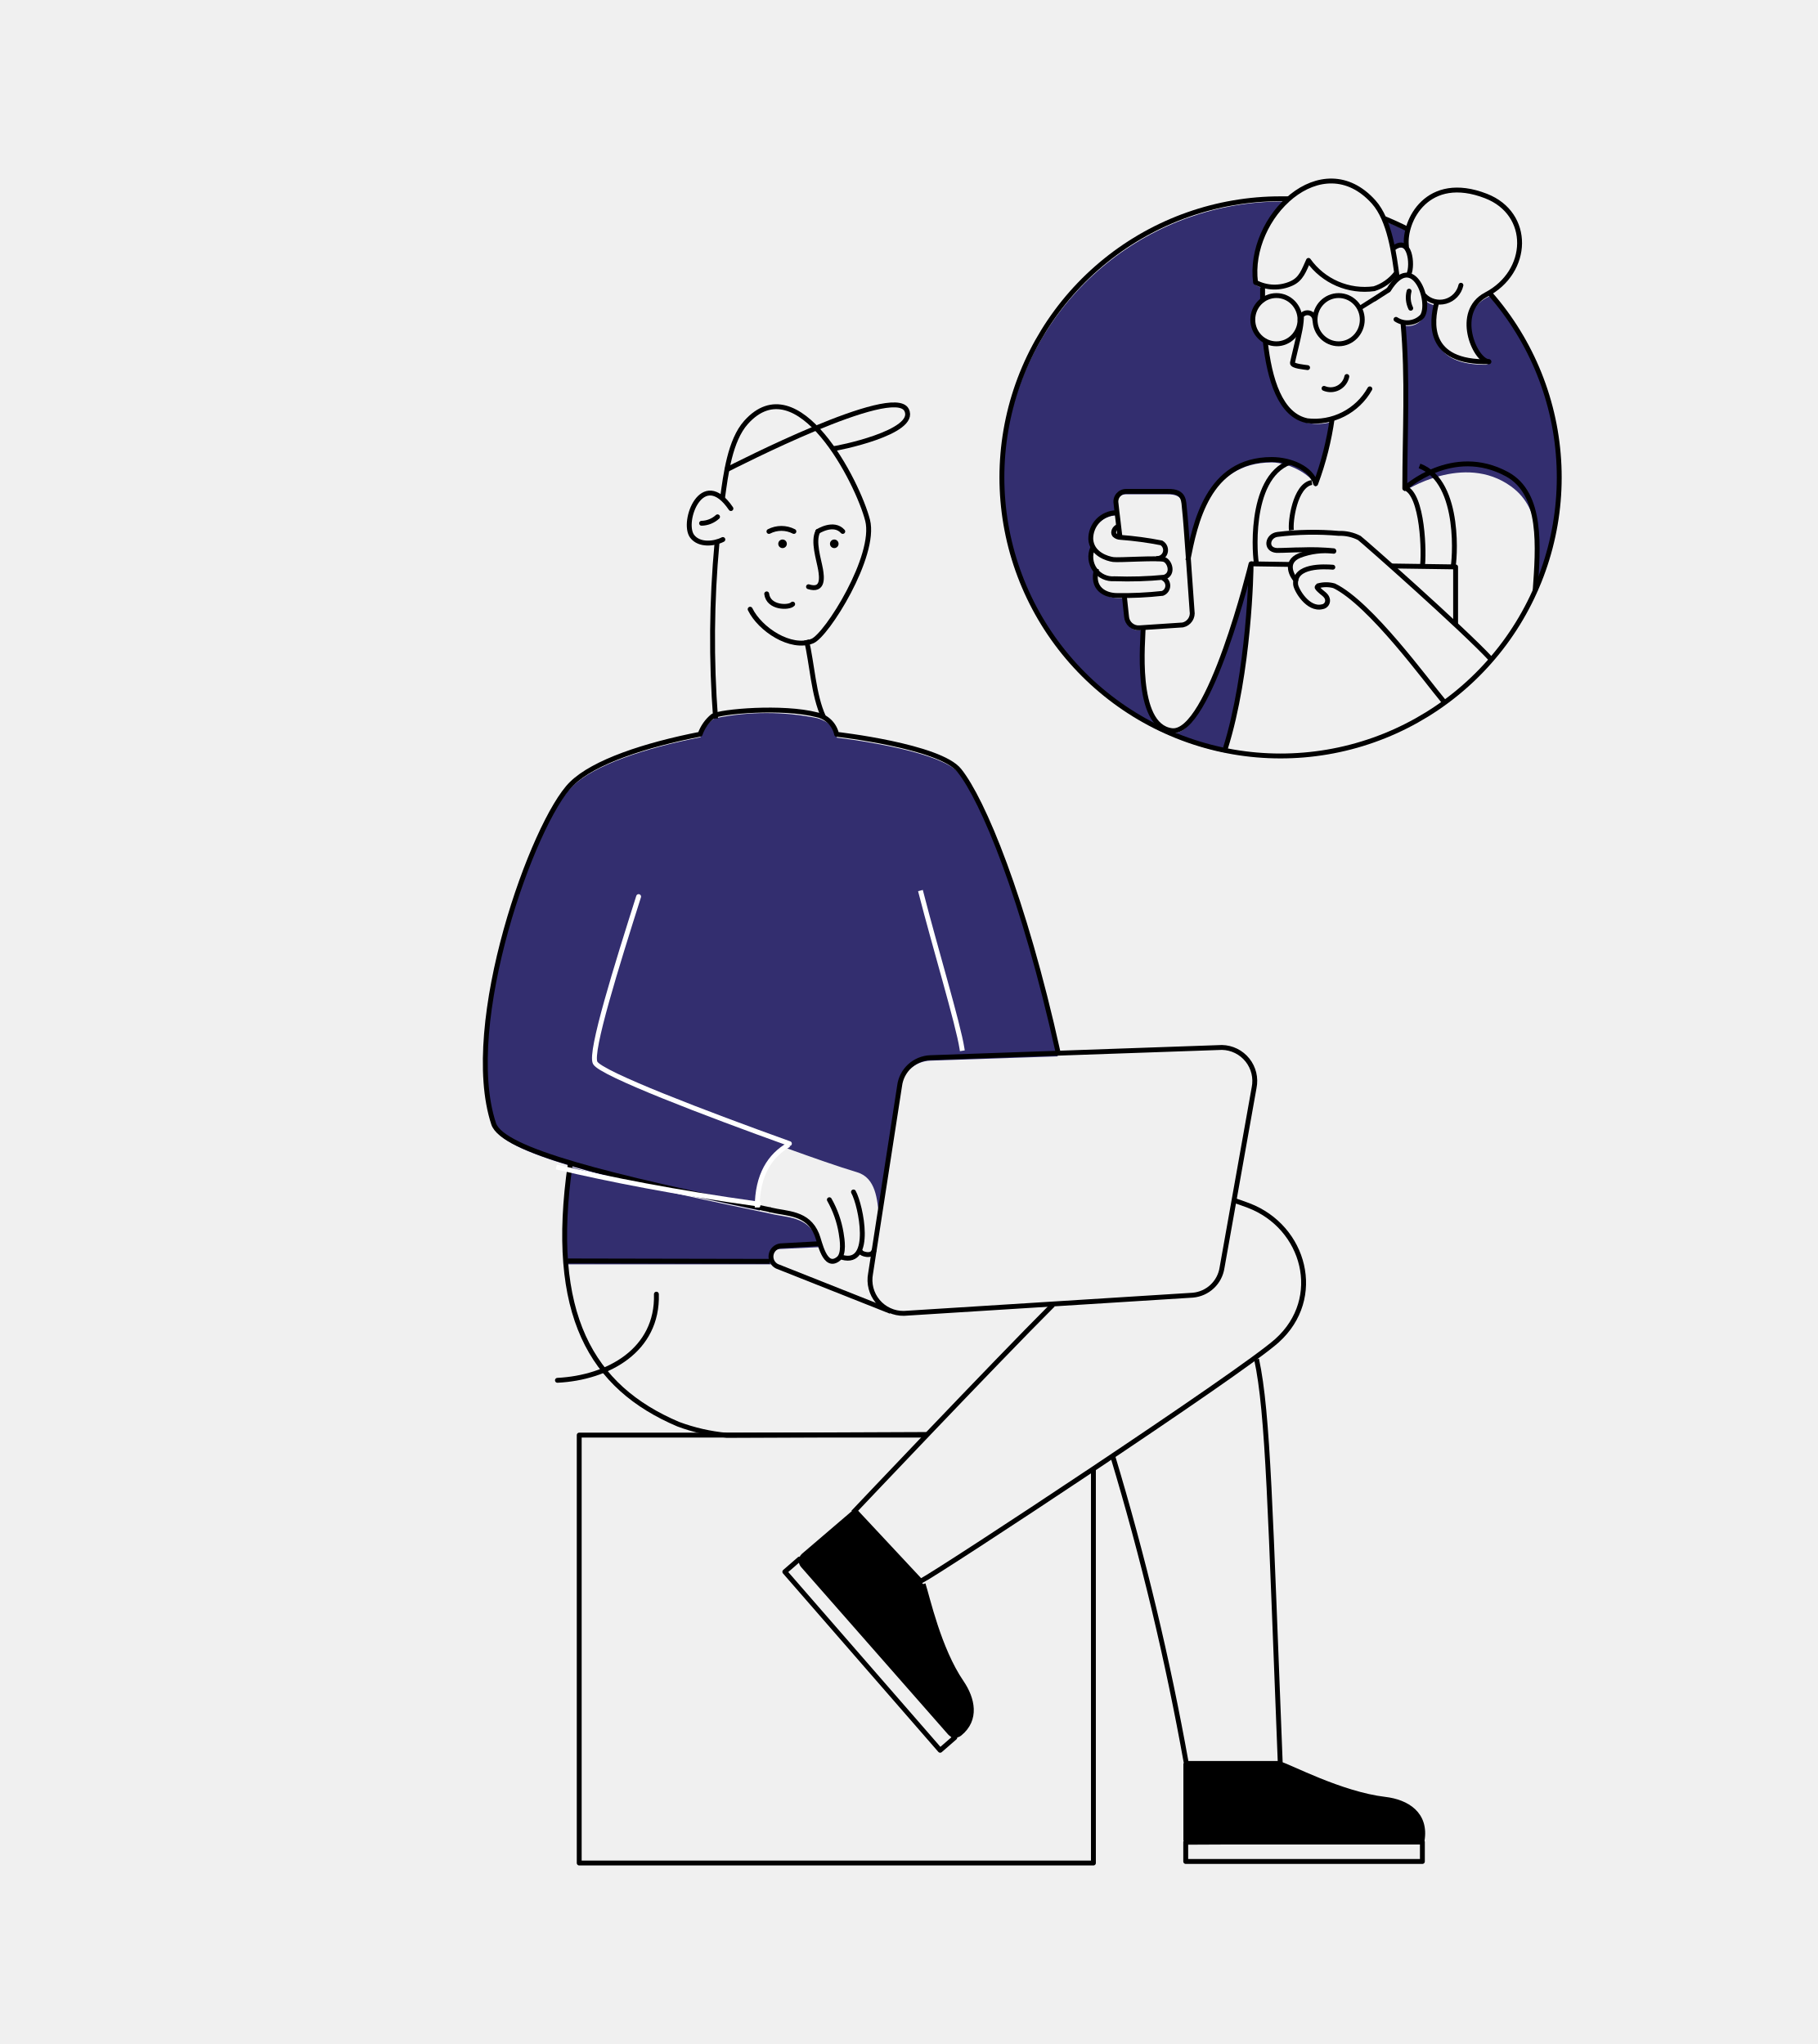
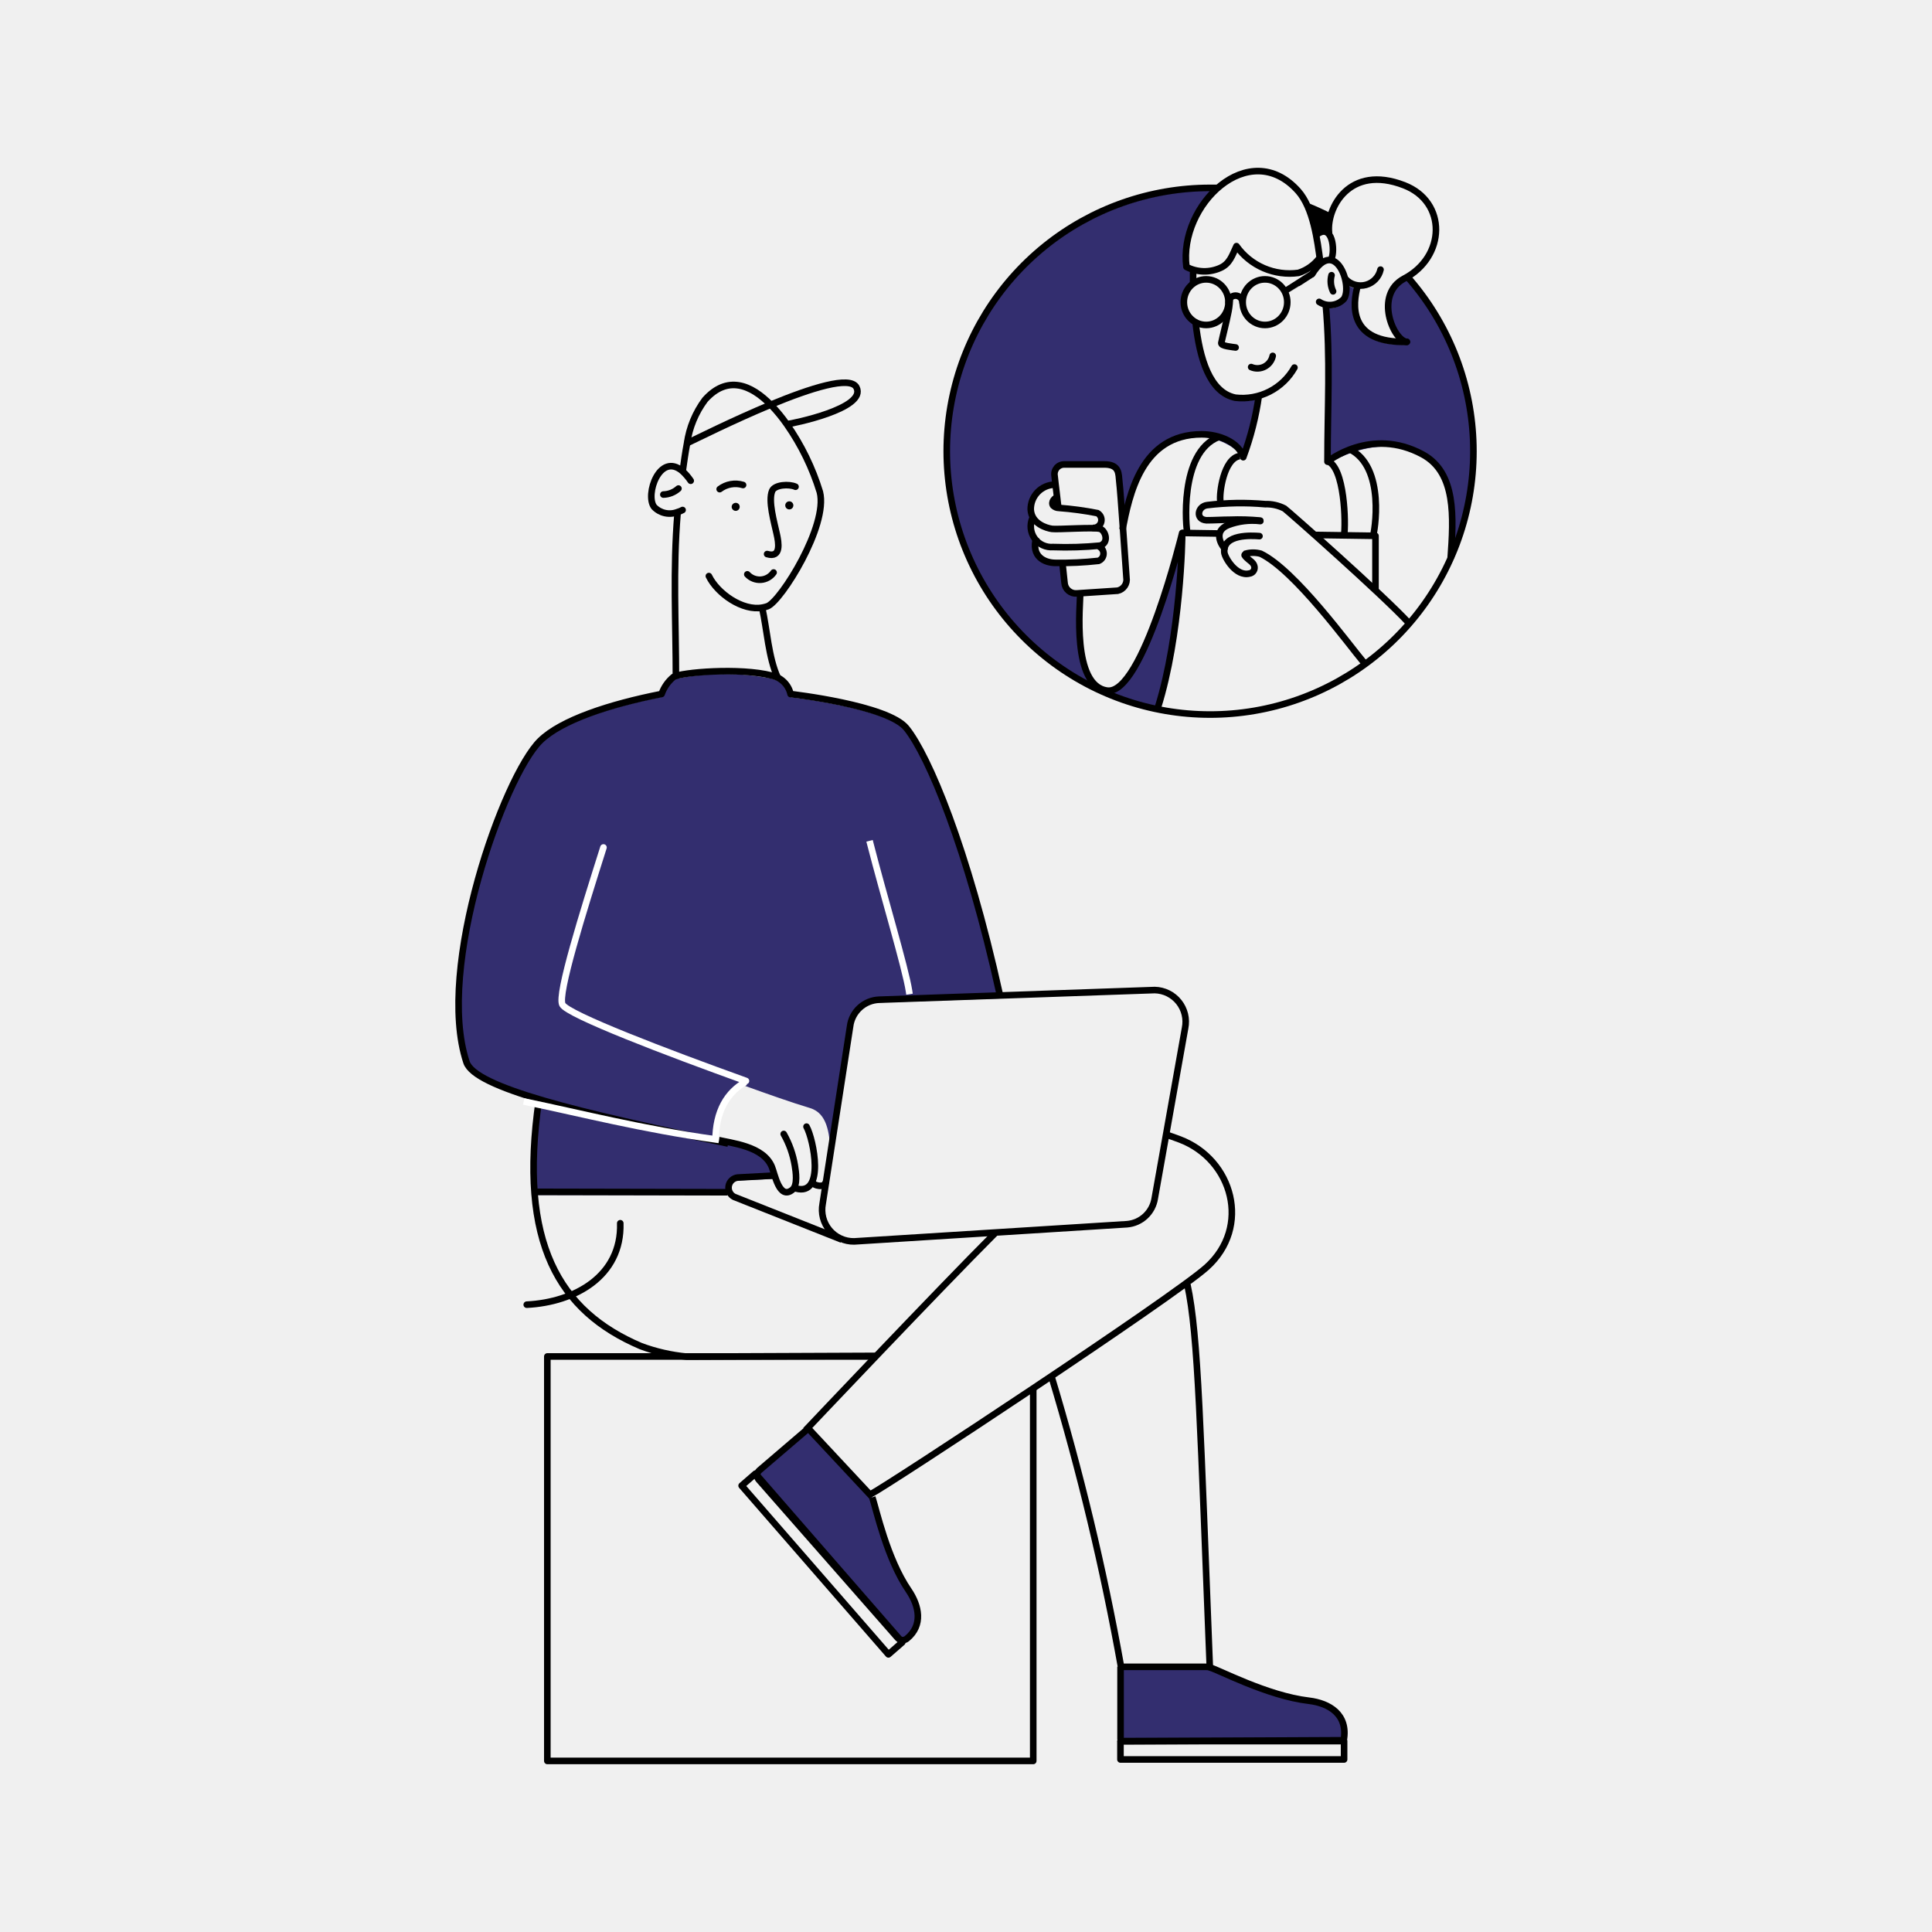
- <svg xmlns="http://www.w3.org/2000/svg" width="320" height="360" viewBox="0 0 320 360" fill="none">
-   <path d="M135.504 222.678H99.684H99.576C99.237 216.94 99.521 211.183 100.422 205.506C108.576 207.954 120.006 210.51 133.704 213.354L135.612 213.75C138.564 214.488 142.2 214.182 143.802 218.088C143.946 218.43 144.108 219.024 144.306 219.672H143.946L137.412 219.978C137.098 219.988 136.791 220.076 136.519 220.233C136.247 220.39 136.018 220.612 135.852 220.88C135.686 221.147 135.589 221.451 135.569 221.765C135.55 222.078 135.608 222.392 135.738 222.678H135.504Z" fill="#332E6F" />
-   <path d="M138.42 202.194C136.753 203.366 135.44 204.972 134.621 206.838C133.802 208.704 133.51 210.758 133.776 212.778V213.21C120.078 210.366 108.576 207.81 100.494 205.362C92.412 202.914 87.732 200.736 86.976 198.45C81.162 180.828 93.978 145.188 100.692 138.564C104.598 134.73 113.616 131.742 123.336 129.852C123.773 128.605 124.546 127.503 125.568 126.666C125.706 126.593 125.851 126.533 126 126.486C131.904 125.288 137.988 125.288 143.892 126.486C144.24 126.577 144.578 126.704 144.9 126.864C145.537 127.123 146.097 127.54 146.529 128.075C146.96 128.61 147.248 129.247 147.366 129.924C147.366 129.924 165.546 131.976 168.966 136.278C173.07 141.39 180.27 159.012 186.246 186.048L163.8 186.804C162.455 186.862 161.175 187.395 160.186 188.308C159.198 189.221 158.565 190.454 158.4 191.79L154.8 214.326C154.458 211.212 154.224 207.45 150.912 206.46C147.6 205.47 143.262 203.94 138.42 202.194Z" fill="#332E6F" />
-   <path d="M262.17 64.224C259.668 63.882 256.122 55.44 261.738 52.452L262.314 52.128C268.531 59.195 272.583 67.901 273.988 77.208C275.392 86.515 274.089 96.029 270.234 104.616C270.774 97.074 271.782 89.82 266.076 85.68C257.742 79.632 247.248 86.526 247.248 86.526C247.248 76.446 247.824 67.32 246.924 57.258C247.534 57.466 248.193 57.48 248.811 57.3C249.43 57.12 249.977 56.753 250.38 56.25C250.914 55.124 251.004 53.839 250.632 52.65H250.722C250.989 52.985 251.325 53.26 251.707 53.455C252.089 53.651 252.508 53.763 252.936 53.784C252.036 57.114 251.136 64.584 262.134 64.224H262.17Z" fill="#332E6F" />
-   <path d="M247.644 43.92H247.446C246.978 43.488 246.312 43.452 245.412 44.136H245.178C244.844 42.328 244.319 40.56 243.612 38.862C245.07 39.438 246.51 40.086 247.914 40.806C247.621 41.816 247.529 42.874 247.644 43.92Z" fill="#332E6F" />
-   <path d="M234.576 74.286C234.011 78.188 233.033 82.02 231.66 85.716C231.318 83.916 227.196 81.45 223.92 81.45C212.706 81.45 210.456 92.7 209.178 99.09C208.908 95.22 208.638 91.548 208.494 90.252C208.35 88.956 208.602 87.012 205.56 87.066C203.076 87.066 200.844 87.066 198.234 87.066C197.97 87.062 197.708 87.117 197.467 87.226C197.226 87.335 197.012 87.495 196.84 87.696C196.668 87.897 196.542 88.134 196.472 88.389C196.402 88.644 196.389 88.911 196.434 89.172C196.434 89.64 196.542 90.198 196.614 90.774C195.403 90.802 194.252 91.308 193.413 92.182C192.573 93.055 192.113 94.225 192.132 95.436C192.155 95.95 192.303 96.451 192.564 96.894C192.279 97.573 192.184 98.317 192.288 99.046C192.393 99.775 192.694 100.462 193.158 101.034C192.438 104.22 194.958 105.3 196.758 105.336H198V105.642L198.36 109.044C198.378 109.326 198.453 109.601 198.579 109.853C198.706 110.106 198.882 110.33 199.097 110.513C199.311 110.696 199.561 110.834 199.83 110.919C200.1 111.003 200.383 111.033 200.664 111.006H201.366C201.366 113.328 199.782 126.45 205.218 128.826L205.092 129.096C194.954 124.405 186.72 116.396 181.751 106.391C176.782 96.387 175.375 84.986 177.763 74.074C180.152 63.161 186.192 53.391 194.885 46.376C203.579 39.362 214.406 35.523 225.576 35.496H226.962C224.892 37.312 223.282 39.594 222.265 42.154C221.248 44.714 220.853 47.478 221.112 50.22C221.567 50.47 222.051 50.663 222.552 50.796L222.39 51.318C222.39 51.948 222.39 52.614 222.39 53.28C221.806 53.7 221.337 54.262 221.028 54.912C220.719 55.562 220.579 56.28 220.622 56.999C220.666 57.718 220.89 58.414 221.274 59.023C221.659 59.631 222.192 60.133 222.822 60.48C223.56 67.194 225.45 73.53 230.22 74.484C231.666 74.784 233.164 74.716 234.576 74.286Z" fill="#332E6F" />
-   <path d="M220.284 99.846C220.284 100.908 219.978 118.944 215.766 132.246V132.552C212.08 131.803 208.492 130.631 205.074 129.06L205.2 128.79C205.566 128.954 205.954 129.064 206.352 129.114C212.94 130.122 220.284 99.846 220.284 99.846Z" fill="#332E6F" />
-   <path d="M225.09 310.59H225.414V310.734C226.854 311.058 236.034 316.008 243.864 316.926C247.626 317.376 251.172 319.446 250.344 324.126H208.8V310.5L225.09 310.59Z" fill="black" />
-   <path d="M162 278.694C162.846 280.944 165.114 290.214 169.2 296.316C171.324 299.43 172.08 303.516 167.976 305.982L140.778 274.59L150.714 265.95C154.298 270.377 158.145 274.585 162.234 278.55L162 278.694Z" fill="black" />
-   <path d="M163.314 252.756H101.988V328.122H192.528V258.66" stroke="black" stroke-width="0.86" stroke-linejoin="round" />
-   <path d="M135.684 213.084C107.568 207.288 88.488 202.644 86.922 197.928C81.108 180.306 93.924 144.648 100.638 138.042C104.544 134.19 113.562 131.22 123.282 129.312C123.72 128.065 124.492 126.963 125.514 126.126C126.9 125.298 137.808 124.326 143.838 125.892C144.688 126.067 145.468 126.486 146.085 127.096C146.702 127.706 147.128 128.482 147.312 129.33C147.312 129.33 165.492 131.382 168.912 135.702C173.034 140.832 180.252 158.004 186.264 185.184" stroke="black" stroke-width="0.86" stroke-linejoin="round" />
-   <path d="M100.422 204.93C96.552 231.57 104.148 244.332 119.412 250.83C122.169 251.858 125.05 252.517 127.98 252.792L163.332 252.648" stroke="black" stroke-width="0.86" stroke-miterlimit="10" />
-   <path d="M221.256 239.4C223.308 248.796 223.668 266.508 225.45 311.184" stroke="black" stroke-width="0.86" stroke-miterlimit="10" />
-   <path d="M220.824 191.556L215.172 223.29C214.979 224.555 214.367 225.718 213.433 226.593C212.499 227.468 211.299 228.004 210.024 228.114L159.156 231.318C158.281 231.331 157.414 231.149 156.618 230.785C155.823 230.421 155.118 229.884 154.556 229.213C153.994 228.543 153.588 227.755 153.369 226.908C153.15 226.061 153.122 225.175 153.288 224.316L158.4 191.25C158.565 189.916 159.199 188.685 160.188 187.775C161.177 186.865 162.457 186.336 163.8 186.282L215.172 184.482C216.035 184.502 216.883 184.71 217.657 185.093C218.431 185.477 219.111 186.025 219.65 186.699C220.189 187.374 220.573 188.158 220.776 188.997C220.979 189.836 220.995 190.71 220.824 191.556Z" stroke="black" stroke-width="0.86" stroke-miterlimit="10" />
-   <path d="M156.852 230.976L136.8 223.02C136.433 222.835 136.135 222.536 135.952 222.168C135.768 221.8 135.708 221.383 135.781 220.978C135.854 220.574 136.056 220.203 136.356 219.923C136.656 219.642 137.039 219.465 137.448 219.42L144 219.06" stroke="black" stroke-width="0.86" stroke-miterlimit="10" />
-   <path d="M99.954 222.084L135.504 222.156" stroke="black" stroke-width="0.86" stroke-miterlimit="10" />
-   <path d="M135.63 213.084C138.582 213.804 142.218 213.516 143.82 217.422C144.36 218.7 145.206 223.686 147.654 221.688C148.68 220.842 148.302 218.34 148.104 217.152C147.763 215.096 147.062 213.115 146.034 211.302" stroke="black" stroke-width="0.86" stroke-miterlimit="10" stroke-linecap="round" />
-   <path d="M150.282 209.934C151.596 212.31 153.774 222.966 148.302 221.454" stroke="black" stroke-width="0.86" stroke-miterlimit="10" stroke-linecap="round" />
-   <path d="M151.56 220.482C151.56 220.788 153.522 221.49 153.882 220.284" stroke="black" stroke-width="0.86" stroke-miterlimit="10" stroke-linecap="round" />
-   <path d="M169.38 184.644C168.714 180.342 164.574 166.644 162.18 157.266" stroke="white" stroke-width="0.86" stroke-miterlimit="10" stroke-linecap="square" />
-   <path d="M133.326 212.67C133.326 206.946 135.576 203.508 138.888 201.618" stroke="white" stroke-width="0.86" stroke-miterlimit="10" />
-   <path d="M115.578 227.934C115.866 237.798 107.1 242.658 98.154 243.108" stroke="black" stroke-width="0.86" stroke-miterlimit="10" stroke-linecap="round" />
-   <path d="M127.224 87.696C127.782 83.61 128.52 77.562 131.364 74.394C140.49 64.206 151.056 84.96 152.766 91.638C154.35 97.884 145.566 111.906 143.028 112.914C139.23 114.426 133.812 110.844 132.084 107.298" stroke="black" stroke-width="0.86" stroke-miterlimit="10" stroke-linecap="round" />
-   <path d="M126 126.558C125.211 116.243 125.295 105.88 126.252 95.58" stroke="black" stroke-width="0.86" stroke-miterlimit="10" />
-   <path d="M142.002 112.734C143.01 117 143.226 122.418 145.008 126.27" stroke="black" stroke-width="0.86" stroke-miterlimit="10" />
-   <path d="M128.7 89.568C123.66 82.152 119.952 91.908 121.878 94.464C123.138 96.102 125.784 95.796 127.278 95.022" stroke="black" stroke-width="0.86" stroke-miterlimit="10" stroke-linecap="round" />
-   <path d="M146.592 79.038C147.204 79.038 161.658 76.158 159.624 72.198C157.302 67.662 129.474 81.972 127.8 82.8" stroke="black" stroke-width="0.86" stroke-miterlimit="10" />
-   <path d="M126.342 91.026C125.575 91.732 124.577 92.135 123.534 92.16" stroke="black" stroke-width="0.86" stroke-miterlimit="10" stroke-linecap="round" />
-   <path d="M137.79 96.534C138.208 96.534 138.546 96.195 138.546 95.778C138.546 95.361 138.208 95.022 137.79 95.022C137.373 95.022 137.034 95.361 137.034 95.778C137.034 96.195 137.373 96.534 137.79 96.534Z" fill="black" />
-   <path d="M146.898 96.534C147.316 96.534 147.654 96.195 147.654 95.778C147.654 95.361 147.316 95.022 146.898 95.022C146.481 95.022 146.142 95.361 146.142 95.778C146.142 96.195 146.481 96.534 146.898 96.534Z" fill="black" />
-   <path d="M144 93.6C143.118 95.4 144.144 98.388 144.486 100.314C144.702 101.628 145.044 104.184 142.362 103.338" stroke="black" stroke-width="0.86" stroke-miterlimit="10" stroke-linecap="round" />
-   <path d="M225.09 310.59H208.89C205.609 292.276 201.27 274.168 195.894 256.356" stroke="black" stroke-width="0.86" stroke-miterlimit="10" />
-   <path d="M225.45 310.716C226.89 311.04 236.07 315.99 243.9 316.908C247.68 317.358 251.244 319.464 250.38 324.27L208.818 324.468" stroke="black" stroke-width="0.86" stroke-linecap="round" stroke-linejoin="round" />
-   <path d="M208.782 327.852H250.452V324.432H208.782V327.852Z" stroke="black" stroke-width="0.86" stroke-linecap="round" stroke-linejoin="round" />
-   <path d="M208.8 310.554V324.144" stroke="black" stroke-width="0.86" stroke-miterlimit="10" />
-   <path d="M162.54 279C163.296 281.322 165.276 290.448 169.308 296.334C171.252 299.196 172.062 302.832 168.984 305.334C168.737 305.537 168.422 305.637 168.104 305.613C167.785 305.59 167.488 305.445 167.274 305.208L141.372 275.706C141.162 275.464 141.056 275.149 141.077 274.829C141.097 274.509 141.242 274.21 141.48 273.996L150.354 266.4" fill="black" />
-   <path d="M162.54 279C163.296 281.322 165.276 290.448 169.308 296.334C171.252 299.196 172.062 302.832 168.984 305.334C168.737 305.537 168.422 305.637 168.104 305.613C167.785 305.59 167.488 305.445 167.274 305.208L141.372 275.706C141.162 275.464 141.056 275.149 141.077 274.829C141.097 274.509 141.242 274.21 141.48 273.996L150.354 266.4" stroke="black" stroke-width="0.86" stroke-miterlimit="10" />
-   <path d="M135 104.598C135.306 107.1 138.924 107.1 139.572 106.398" stroke="black" stroke-width="0.86" stroke-miterlimit="10" stroke-linecap="round" />
-   <path d="M112.446 157.914C108.612 170.01 103.824 185.292 104.796 187.182C105.768 189.072 124.416 196.182 138.996 201.42" stroke="white" stroke-width="0.86" stroke-miterlimit="10" stroke-linecap="round" />
-   <path d="M133.488 212.058C118.854 210.024 107.244 207.702 98.37 205.632" stroke="white" stroke-width="0.86" stroke-miterlimit="10" stroke-linecap="square" />
-   <path d="M222.786 60.102C223.524 66.816 225.414 73.134 230.184 74.106C232.37 74.362 234.582 73.966 236.543 72.966C238.503 71.967 240.124 70.409 241.2 68.49" stroke="black" stroke-width="0.86" stroke-miterlimit="10" stroke-linecap="round" />
-   <path d="M222.318 50.832C222.318 51.444 222.318 52.11 222.318 52.794" stroke="black" stroke-width="0.86" stroke-miterlimit="10" stroke-linecap="round" />
-   <path d="M244.512 51.048C248.868 43.992 252.108 53.28 250.416 55.71C249.835 56.329 249.054 56.722 248.211 56.821C247.368 56.92 246.517 56.718 245.808 56.25" stroke="black" stroke-width="0.86" stroke-miterlimit="10" stroke-linecap="round" />
-   <path d="M248.112 51.282C247.846 52.286 247.949 53.352 248.4 54.288" stroke="black" stroke-width="0.86" stroke-miterlimit="10" stroke-linecap="round" />
-   <path d="M245.844 48.114C244.855 49.398 243.499 50.352 241.956 50.85C239.758 51.153 237.519 50.849 235.482 49.97C233.445 49.091 231.688 47.671 230.4 45.864C229.572 47.664 229.122 49.14 227.412 49.914C226.412 50.369 225.322 50.59 224.223 50.559C223.125 50.528 222.049 50.245 221.076 49.734C219.582 38.232 232.758 25.398 241.884 35.586C244.71 38.754 245.484 44.802 246.024 48.888" stroke="black" stroke-width="0.86" stroke-linecap="round" stroke-linejoin="round" />
-   <path d="M245.412 43.668C248.274 41.508 248.796 46.656 248.094 48.222" stroke="black" stroke-width="0.86" stroke-miterlimit="10" stroke-linecap="round" />
-   <path d="M257.238 50.238C257.086 50.911 256.755 51.531 256.279 52.031C255.804 52.53 255.201 52.892 254.536 53.077C253.871 53.261 253.169 53.262 252.504 53.079C251.838 52.897 251.235 52.537 250.758 52.038" stroke="black" stroke-width="0.86" stroke-linecap="round" stroke-linejoin="round" />
-   <path d="M247.644 43.38C247.14 38.844 251.37 30.528 261.648 34.524C269.676 37.638 269.406 47.862 261.648 51.912C256.032 54.9 259.596 63.378 262.098 63.702" stroke="black" stroke-width="0.86" stroke-linecap="round" stroke-linejoin="round" />
-   <path d="M262.17 63.702C251.1 63.972 252.072 56.61 252.972 53.262" stroke="black" stroke-width="0.86" stroke-linecap="round" stroke-linejoin="round" />
-   <path d="M235.71 60.552C238.006 60.552 239.868 58.65 239.868 56.304C239.868 53.958 238.006 52.056 235.71 52.056C233.413 52.056 231.552 53.958 231.552 56.304C231.552 58.65 233.413 60.552 235.71 60.552Z" stroke="black" stroke-width="0.86" stroke-linecap="round" stroke-linejoin="round" />
-   <path d="M224.748 60.552C227.044 60.552 228.906 58.65 228.906 56.304C228.906 53.958 227.044 52.056 224.748 52.056C222.451 52.056 220.59 53.958 220.59 56.304C220.59 58.65 222.451 60.552 224.748 60.552Z" stroke="black" stroke-width="0.86" stroke-linecap="round" stroke-linejoin="round" />
-   <path d="M244.404 51.12C244.404 51.12 239.526 54.27 239.49 54.27" stroke="black" stroke-width="0.86" stroke-miterlimit="10" stroke-linecap="round" />
-   <path d="M231.516 56.376C231.516 56.032 231.379 55.703 231.136 55.46C230.893 55.217 230.564 55.08 230.22 55.08C229.876 55.08 229.546 55.217 229.303 55.46C229.06 55.703 228.924 56.032 228.924 56.376" stroke="black" stroke-width="0.86" stroke-linecap="round" stroke-linejoin="round" />
-   <path d="M237.15 66.312C237.063 66.737 236.882 67.136 236.621 67.482C236.359 67.828 236.024 68.111 235.64 68.311C235.255 68.511 234.831 68.623 234.398 68.638C233.965 68.653 233.534 68.572 233.136 68.4" stroke="black" stroke-width="0.86" stroke-linecap="round" stroke-linejoin="round" />
-   <path d="M229.158 55.98C229.112 56.877 228.985 57.769 228.78 58.644C228.672 59.346 227.682 63.306 227.574 63.9C227.466 64.494 229.698 64.656 230.238 64.746" stroke="black" stroke-width="0.86" stroke-linecap="round" stroke-linejoin="round" />
-   <path d="M262.53 116.1C257.526 110.7 240.066 95.274 239.346 94.752C238.235 94.178 236.996 93.9 235.746 93.942C232.15 93.624 228.53 93.684 224.946 94.122C223.146 94.338 222.714 96.804 224.802 96.948C226.206 96.948 227.754 96.84 229.176 96.84C231.062 96.767 232.95 96.821 234.828 97.002" stroke="black" stroke-width="0.86" stroke-miterlimit="10" stroke-linecap="round" />
-   <path d="M234.846 97.092C232.805 96.848 230.734 97.108 228.816 97.848C225.972 99.018 227.646 101.628 228.168 102.168" stroke="black" stroke-width="0.86" stroke-miterlimit="10" stroke-linecap="round" />
-   <path d="M234.684 99.9C233.262 99.792 227.826 99.468 228.132 102.942C228.222 103.878 230.292 107.478 232.812 106.866C232.971 106.845 233.123 106.789 233.259 106.702C233.394 106.616 233.508 106.501 233.594 106.365C233.68 106.229 233.735 106.077 233.755 105.918C233.775 105.758 233.761 105.597 233.712 105.444C233.532 104.778 232.776 104.418 232.326 103.95C231.876 103.482 231.786 103.464 232.092 103.176C233.016 102.918 233.994 102.918 234.918 103.176C241.29 106.254 251.334 120.132 254.106 123.408" stroke="black" stroke-width="0.86" stroke-miterlimit="10" stroke-linecap="round" />
-   <path d="M203.526 98.352C203.867 98.407 204.216 98.341 204.513 98.165C204.81 97.989 205.036 97.714 205.152 97.389C205.267 97.064 205.265 96.708 205.146 96.384C205.026 96.06 204.797 95.788 204.498 95.616C202.12 95.148 199.715 94.823 197.298 94.644C196.911 94.64 196.539 94.492 196.254 94.23C195.768 93.582 196.488 92.664 197.208 92.646" stroke="black" stroke-width="0.86" stroke-miterlimit="10" />
-   <path d="M196.542 90.306C195.333 90.33 194.182 90.832 193.342 91.702C192.502 92.573 192.041 93.74 192.06 94.95C192.222 97.596 194.994 98.406 196.02 98.55C197.046 98.694 204.048 98.19 205.02 98.55C205.992 98.91 206.694 101.088 205.02 101.664C202.101 101.949 199.167 102.039 196.236 101.934C195.571 101.986 194.903 101.865 194.298 101.583C193.693 101.301 193.171 100.867 192.783 100.323C192.395 99.78 192.155 99.145 192.085 98.481C192.015 97.817 192.118 97.146 192.384 96.534" stroke="black" stroke-width="0.86" stroke-miterlimit="10" />
-   <path d="M204.696 101.79C204.97 101.896 205.205 102.083 205.371 102.326C205.537 102.568 205.626 102.855 205.626 103.149C205.626 103.443 205.537 103.73 205.371 103.972C205.205 104.215 204.97 104.402 204.696 104.508C202.037 104.803 199.361 104.929 196.686 104.886C194.616 104.886 192.078 103.68 193.086 100.17" stroke="black" stroke-width="0.86" stroke-miterlimit="10" />
-   <path d="M198 105.21L198.36 108.594C198.378 108.876 198.453 109.152 198.579 109.406C198.705 109.659 198.881 109.884 199.096 110.069C199.31 110.253 199.559 110.393 199.829 110.48C200.098 110.567 200.382 110.599 200.664 110.574L208.26 110.07C208.797 109.953 209.267 109.632 209.572 109.176C209.878 108.72 209.995 108.163 209.898 107.622C209.538 102.87 208.854 92.142 208.566 89.712C208.404 88.398 208.674 86.472 205.65 86.544C203.148 86.544 200.916 86.544 198.306 86.544C198.042 86.54 197.78 86.595 197.539 86.704C197.298 86.812 197.084 86.973 196.912 87.174C196.74 87.375 196.614 87.612 196.544 87.867C196.474 88.122 196.461 88.389 196.506 88.65C196.686 90.45 197.046 93.024 197.226 94.806" stroke="black" stroke-width="0.86" stroke-miterlimit="10" />
-   <path d="M270.306 104.058C270.846 96.408 271.638 86.94 265.356 83.52C255.708 78.282 247.356 86.022 247.356 86.022C247.356 75.96 247.932 66.816 247.032 56.772" stroke="black" stroke-width="0.86" stroke-linejoin="round" />
-   <path d="M209.16 98.676C210.42 92.304 212.634 80.928 223.92 80.928C227.196 80.928 230.886 82.44 231.66 85.194C233.048 81.471 234.025 77.609 234.576 73.674" stroke="black" stroke-width="0.86" stroke-linejoin="round" />
-   <path d="M215.766 131.814C219.978 118.404 220.32 100.368 220.284 99.306C220.284 99.306 212.94 129.582 206.298 128.682C199.656 127.782 201.294 112.572 201.294 110.43" stroke="black" stroke-width="0.86" stroke-linejoin="round" />
-   <path d="M245.052 99.684L256.302 99.846C256.302 99.846 256.302 103.104 256.302 110.016" stroke="black" stroke-width="0.86" stroke-linejoin="round" />
-   <path d="M220.284 99.306L227.286 99.414" stroke="black" stroke-width="0.86" stroke-linejoin="round" />
-   <path d="M247.914 40.392C246.492 39.672 245.052 39.006 243.558 38.412" stroke="black" stroke-width="0.86" stroke-miterlimit="10" />
-   <path d="M226.962 35.01H225.504C214.286 35.005 203.405 38.844 194.674 45.888C185.943 52.931 179.889 62.753 177.52 73.719C175.152 84.684 176.612 96.129 181.658 106.148C186.704 116.168 195.03 124.155 205.25 128.781C215.47 133.406 226.966 134.39 237.824 131.569C248.681 128.747 258.244 122.29 264.919 113.274C271.594 104.258 274.978 93.227 274.507 82.019C274.036 70.811 269.739 60.103 262.332 51.678" stroke="black" stroke-width="0.86" stroke-miterlimit="10" />
-   <path d="M216.99 211.32C217.962 211.626 218.916 211.968 219.87 212.328C229.734 216.09 233.172 228.636 224.856 236.124C218.556 241.794 165.456 276.786 162.108 278.496L150.516 266.076C150.516 266.076 174.978 240.228 185.4 229.806" stroke="black" stroke-width="0.86" stroke-miterlimit="10" />
-   <path d="M221.256 99.252C221.022 98.802 219.6 84.258 227.124 81.414" stroke="black" stroke-width="0.86" stroke-linejoin="round" />
-   <path d="M227.394 93.384C227.16 91.98 227.988 85.464 230.994 84.978" stroke="black" stroke-width="0.86" stroke-linejoin="round" />
-   <path d="M255.834 99.9C256.068 99.468 257.49 84.906 249.948 82.062" stroke="black" stroke-width="0.86" stroke-linejoin="round" />
-   <path d="M250.434 99.918C250.812 97.632 250.56 86.904 247.32 85.914" stroke="black" stroke-width="0.86" stroke-linejoin="round" />
-   <path d="M144 93.6C144 93.6 146.79 91.8 148.392 93.6" stroke="black" stroke-width="0.86" stroke-miterlimit="10" stroke-linecap="round" />
-   <path d="M135.396 93.6C136.075 93.248 136.828 93.064 137.592 93.064C138.356 93.064 139.109 93.248 139.788 93.6" stroke="black" stroke-width="0.86" stroke-linecap="round" stroke-linejoin="round" />
-   <path d="M138.19 276.834L165.544 308.268L168.124 306.023L140.77 274.589L138.19 276.834Z" stroke="black" stroke-width="0.86" stroke-linecap="round" stroke-linejoin="round" />
+ <svg xmlns="http://www.w3.org/2000/svg" width="880" height="880" viewBox="0 0 880 880" fill="none">
+   <path d="M334.979 229.045C334.497 229.079 334.047 229.301 333.726 229.663C333.405 230.025 333.239 230.498 333.263 230.981C333.308 231.467 333.539 231.918 333.908 232.237C334.277 232.557 334.755 232.722 335.243 232.697C335.726 232.652 336.171 232.42 336.484 232.049C336.797 231.679 336.952 231.201 336.915 230.717C336.904 230.478 336.845 230.243 336.74 230.028C336.636 229.813 336.488 229.621 336.307 229.464C336.126 229.308 335.915 229.19 335.686 229.118C335.458 229.046 335.217 229.021 334.979 229.045Z" fill="black" />
+   <path d="M359.134 228.385C358.697 228.477 358.308 228.725 358.04 229.082C357.772 229.439 357.642 229.881 357.674 230.326C357.706 230.771 357.898 231.19 358.215 231.504C358.532 231.819 358.952 232.008 359.398 232.037C359.661 232.054 359.925 232.014 360.172 231.921C360.419 231.827 360.643 231.682 360.829 231.494C361.015 231.307 361.158 231.082 361.25 230.835C361.342 230.587 361.379 230.323 361.36 230.059C361.341 229.796 361.266 229.54 361.14 229.308C361.013 229.077 360.839 228.875 360.628 228.716C360.417 228.557 360.174 228.446 359.917 228.388C359.659 228.331 359.392 228.33 359.134 228.385Z" fill="black" />
+   <path d="M310.999 214.349C311.527 210.653 312.1 206.341 312.936 201.941C313.964 194.747 316.777 187.925 321.12 182.097C331.196 170.833 342.019 175.057 351.215 184.517C353.854 187.251 356.268 190.194 358.432 193.317C365.011 202.737 370.073 213.13 373.436 224.117C377.308 239.341 355.836 273.661 349.632 276.125C348.888 276.397 348.123 276.603 347.343 276.741C338.279 278.457 326.752 270.361 322.88 262.397" stroke="black" stroke-width="3" stroke-miterlimit="10" stroke-linecap="round" />
+   <path d="M307.875 309.389C307.875 283.341 306.467 259.669 308.623 233.709" stroke="black" stroke-width="3" stroke-miterlimit="10" />
+   <path d="M347.121 275.597C347.142 275.948 347.142 276.301 347.121 276.653C349.409 286.905 350.025 299.577 354.249 308.685" stroke="black" stroke-width="3" stroke-miterlimit="10" />
+   <path d="M314.607 218.969C313.52 217.361 312.25 215.884 310.823 214.569C300.527 205.769 293.707 225.349 297.931 230.893C299.264 232.295 300.984 233.269 302.872 233.692C304.76 234.115 306.73 233.968 308.535 233.269C309.363 233.043 310.16 232.718 310.911 232.301" stroke="black" stroke-width="3" stroke-miterlimit="10" stroke-linecap="round" />
+   <path d="M358.343 193.229C360.807 192.965 394.995 186.057 390.111 176.465C387.295 171.009 369.167 176.817 351.127 184.297C333.967 191.425 316.807 200.049 312.847 201.897L312.231 202.161" stroke="black" stroke-width="3" stroke-miterlimit="10" />
+   <path d="M338.454 220.905C336.657 220.352 334.753 220.235 332.902 220.564C331.05 220.893 329.303 221.658 327.806 222.797" stroke="black" stroke-width="3" stroke-miterlimit="10" stroke-linecap="round" />
+   <path d="M309.018 222.533C307.127 224.229 304.694 225.196 302.154 225.261" stroke="black" stroke-width="3" stroke-miterlimit="10" stroke-linecap="round" />
+   <path d="M362.347 221.697C359.443 220.377 352.887 220.729 351.699 223.589C349.807 228.209 352.623 237.801 353.811 243.301C354.647 247.041 355.967 254.301 349.411 252.365" stroke="black" stroke-width="3" stroke-miterlimit="10" stroke-linecap="round" />
+   <path d="M340.391 261.605C341.173 262.449 342.135 263.107 343.205 263.531C344.275 263.954 345.427 264.133 346.575 264.052C347.723 263.972 348.838 263.636 349.839 263.067C350.84 262.499 351.701 261.714 352.359 260.769" stroke="black" stroke-width="3" stroke-miterlimit="10" stroke-linecap="round" />
+   <path d="M331.232 544.324H243.672H243.408C242.579 530.298 243.272 516.224 245.476 502.348C265.408 508.332 294.52 512.048 328.004 519L332 521C339.216 522.804 347.6 523.556 351.516 533.104C351.868 533.94 352.264 535.392 352.748 536.976H351.868L335.896 537.724C335.128 537.748 334.378 537.963 333.712 538.347C333.047 538.732 332.487 539.274 332.082 539.928C331.677 540.581 331.44 541.324 331.391 542.091C331.343 542.858 331.484 543.625 331.804 544.324H331.232Z" fill="#332E6F" />
+   <path d="M338.36 494.252C334.286 497.117 331.075 501.043 329.074 505.604C327.073 510.164 326.358 515.186 327.008 520.124V521.18C293.524 514.228 265.408 507.98 245.652 501.996C225.896 496.012 214.456 490.688 212.608 485.1C198.396 442.024 229.724 354.904 246.136 338.712C255.684 329.34 277.728 322.036 301.488 317.416C302.558 314.368 304.445 311.674 306.944 309.628C307.282 309.45 307.636 309.303 308 309.188C322.432 306.26 337.304 306.26 351.736 309.188C352.587 309.411 353.413 309.72 354.2 310.112C355.757 310.744 357.128 311.763 358.182 313.072C359.237 314.38 359.941 315.936 360.228 317.592C360.228 317.592 404.668 322.608 413.028 333.124C423.06 345.62 440.66 388.696 455.268 454.784L400.4 456.632C397.114 456.774 393.984 458.076 391.567 460.307C389.15 462.539 387.603 465.555 387.2 468.82L378.4 523.908C377.564 516.296 376.992 507.1 368.896 504.68C360.8 502.26 350.196 498.52 338.36 494.252Z" fill="#332E6F" />
+   <path d="M640.86 156.992C634.744 156.156 626.076 135.52 639.804 128.216L641.212 127.424C656.409 144.698 666.315 165.98 669.748 188.731C673.18 211.481 669.995 234.738 660.572 255.728C661.892 237.292 664.356 219.56 650.408 209.44C630.036 194.656 604.384 211.508 604.384 211.508C604.384 186.868 605.792 164.56 603.592 139.964C605.082 140.472 606.693 140.508 608.205 140.067C609.717 139.626 611.056 138.73 612.04 137.5C613.345 134.749 613.565 131.606 612.656 128.7H612.876C613.53 129.519 614.35 130.19 615.283 130.668C616.217 131.146 617.241 131.42 618.288 131.472C616.088 139.612 613.888 157.872 640.772 156.992H640.86Z" fill="#332E6F" />
+   <path d="M605.352 107.361H604.868C603.724 106.305 602.096 106.217 599.896 107.889H599.324C598.508 103.468 597.225 99.146 595.496 94.997C599.06 96.405 602.58 97.989 606.012 99.749C605.297 102.218 605.073 104.804 605.352 107.361Z" fill="black" />
+   <path d="M573.408 181.588C572.025 191.127 569.636 200.493 566.28 209.528C565.444 205.128 555.368 199.1 547.36 199.1C519.948 199.1 514.448 226.6 511.324 242.22C510.664 232.76 510.004 223.784 509.652 220.616C509.3 217.448 509.916 212.696 502.48 212.828C496.408 212.828 490.952 212.828 484.572 212.828C483.925 212.819 483.284 212.952 482.695 213.218C482.106 213.484 481.583 213.877 481.163 214.369C480.743 214.86 480.436 215.438 480.265 216.062C480.093 216.685 480.062 217.339 480.172 217.976C480.172 219.12 480.436 220.484 480.612 221.892C477.651 221.961 474.838 223.198 472.786 225.333C470.733 227.468 469.608 230.327 469.656 233.288C469.711 234.544 470.074 235.768 470.712 236.852C470.015 238.512 469.782 240.331 470.037 242.113C470.293 243.895 471.028 245.575 472.164 246.972C470.404 254.76 476.564 257.4 480.964 257.488H484V258.236L484.88 266.552C484.924 267.241 485.106 267.914 485.415 268.53C485.724 269.147 486.154 269.696 486.679 270.143C487.205 270.591 487.815 270.928 488.473 271.135C489.131 271.342 489.825 271.414 490.512 271.348H492.228C492.228 277.024 488.356 309.1 501.644 314.908L501.336 315.568C476.554 304.102 456.426 284.523 444.28 260.067C432.133 235.612 428.694 207.744 434.532 181.069C440.369 154.395 455.134 130.51 476.385 113.364C497.636 96.217 524.102 86.835 551.408 86.768H554.796C549.734 91.208 545.799 96.786 543.313 103.043C540.827 109.3 539.861 116.057 540.496 122.76C541.608 123.37 542.79 123.843 544.016 124.168L543.62 125.444C543.62 126.984 543.62 128.612 543.62 130.24C542.191 131.268 541.045 132.64 540.289 134.23C539.534 135.819 539.193 137.574 539.298 139.331C539.404 141.088 539.952 142.789 540.892 144.277C541.832 145.765 543.134 146.991 544.676 147.84C546.48 164.252 551.1 179.74 562.76 182.072C566.293 182.806 569.955 182.64 573.408 181.588Z" fill="#332E6F" />
+   <path d="M538.472 244.068C538.472 246.664 537.724 290.752 527.428 323.268V324.016C518.417 322.184 509.647 319.32 501.292 315.48L501.6 314.82C502.494 315.222 503.443 315.489 504.416 315.612C520.52 318.076 538.472 244.068 538.472 244.068Z" fill="#332E6F" />
+   <path d="M550.22 759.22H551.012V759.572C554.532 760.364 576.972 772.464 596.112 774.708C605.308 775.808 613.976 780.868 611.952 792.308H510.4V759L550.22 759.22Z" fill="#332E6F" />
+   <path d="M396 681.252C398.068 686.752 403.612 709.412 413.6 724.328C418.792 731.94 420.64 741.928 410.608 747.956L344.124 671.22L368.412 650.1C377.172 660.922 386.576 671.208 396.572 680.9L396 681.252Z" fill="black" />
+   <path d="M399.212 617.848H249.304V802.076H470.624V632.28" stroke="black" stroke-width="3" stroke-linejoin="round" />
+   <path d="M331.672 520.872C262.944 506.704 216.304 495.352 212.476 483.824C198.264 440.748 229.592 353.584 246.004 337.436C255.552 328.02 277.596 320.76 301.356 316.096C302.426 313.049 304.313 310.354 306.812 308.308C310.2 306.284 336.864 303.908 351.604 307.736C353.681 308.165 355.589 309.187 357.096 310.679C358.604 312.17 359.646 314.068 360.096 316.14C360.096 316.14 404.536 321.156 412.896 331.716C422.972 344.256 440.616 386.232 455.312 452.672" stroke="black" stroke-width="3" stroke-linejoin="round" />
+   <path d="M245.476 500.94C236.016 566.06 254.584 597.256 291.896 613.14C298.636 615.653 305.678 617.265 312.84 617.936L399.256 617.584" stroke="black" stroke-width="3" stroke-miterlimit="10" />
+   <path d="M540.848 585.2C545.864 608.168 546.744 651.464 551.1 760.672" stroke="black" stroke-width="3" stroke-miterlimit="10" />
+   <path d="M539.792 468.248L525.976 545.82C525.504 548.912 524.007 551.755 521.725 553.894C519.442 556.033 516.508 557.342 513.392 557.612L389.048 565.444C386.909 565.476 384.79 565.031 382.845 564.141C380.899 563.251 379.177 561.939 377.803 560.299C376.429 558.66 375.438 556.735 374.902 554.664C374.366 552.593 374.298 550.428 374.704 548.328L387.2 467.5C387.604 464.24 389.153 461.229 391.571 459.005C393.988 456.781 397.117 455.488 400.4 455.356L525.976 450.956C528.086 451.004 530.159 451.514 532.051 452.451C533.942 453.387 535.605 454.727 536.922 456.376C538.239 458.024 539.179 459.942 539.675 461.993C540.171 464.045 540.211 466.18 539.792 468.248Z" stroke="black" stroke-width="3" stroke-miterlimit="10" />
+   <path d="M383.416 564.608L334.4 545.16C333.503 544.707 332.775 543.977 332.327 543.078C331.878 542.178 331.732 541.158 331.91 540.169C332.088 539.18 332.58 538.275 333.315 537.588C334.049 536.902 334.985 536.471 335.984 536.36L352 535.48" stroke="black" stroke-width="3" stroke-miterlimit="10" />
+   <path d="M244.332 542.872L331.232 543.048" stroke="black" stroke-width="3" stroke-miterlimit="10" />
+   <path d="M326 519C333.216 520.76 347.644 521.928 351.56 531.476C352.88 534.6 354.948 546.788 360.932 541.904C363.44 539.836 362.516 533.72 362.032 530.816C361.199 525.789 359.486 520.948 356.972 516.516" stroke="black" stroke-width="3" stroke-miterlimit="10" stroke-linecap="round" />
+   <path d="M367.356 513.171C370.568 518.979 375.892 545.027 362.516 541.331" stroke="black" stroke-width="3" stroke-miterlimit="10" stroke-linecap="round" />
+   <path d="M370.48 538.955C370.48 539.703 375.276 541.419 376.156 538.471" stroke="black" stroke-width="3" stroke-miterlimit="10" stroke-linecap="round" />
+   <path d="M414.04 451.353C412.412 440.837 402.292 407.353 396.44 384.429" stroke="white" stroke-width="3" stroke-miterlimit="10" stroke-linecap="square" />
+   <path d="M325.908 519.86C325.908 505.868 331.408 497.464 339.504 492.844" stroke="white" stroke-width="3" stroke-miterlimit="10" />
+   <path d="M282.524 557.171C283.228 581.283 261.8 593.163 239.932 594.263" stroke="black" stroke-width="3" stroke-miterlimit="10" stroke-linecap="round" />
+   <path d="M550.22 759.22H510.62C502.601 714.452 491.994 670.187 478.852 626.648" stroke="black" stroke-width="3" stroke-miterlimit="10" />
+   <path d="M551.1 759.529C554.62 760.321 577.06 772.421 596.2 774.665C605.44 775.765 614.152 780.913 612.04 792.661L510.444 793.145" stroke="black" stroke-width="3" stroke-linecap="round" stroke-linejoin="round" />
+   <path d="M510.356 801.416H612.216V793.056H510.356V801.416Z" stroke="black" stroke-width="3" stroke-linecap="round" stroke-linejoin="round" />
+   <path d="M510.4 759.132V792.352" stroke="black" stroke-width="3" stroke-miterlimit="10" />
+   <path d="M397.32 682C399.168 687.676 404.008 709.984 413.864 724.372C418.616 731.368 420.596 740.256 413.072 746.372C412.469 746.868 411.699 747.112 410.921 747.055C410.142 746.998 409.416 746.643 408.892 746.064L345.576 673.948C345.065 673.355 344.806 672.586 344.855 671.804C344.904 671.023 345.258 670.292 345.84 669.768L367.532 651.2" fill="#332E6F" />
+   <path d="M397.32 682C399.168 687.676 404.008 709.984 413.864 724.372C418.616 731.368 420.596 740.256 413.072 746.372C412.469 746.868 411.699 747.112 410.921 747.055C410.142 746.998 409.416 746.643 408.892 746.064L345.576 673.948C345.065 673.355 344.806 672.586 344.855 671.804C344.904 671.023 345.258 670.292 345.84 669.768L367.532 651.2" stroke="black" stroke-width="3" stroke-miterlimit="10" />
+   <path d="M274.868 386.012C265.496 415.58 253.792 452.936 256.168 457.556C258.544 462.176 304.128 479.556 339.768 492.36" stroke="white" stroke-width="3" stroke-miterlimit="10" stroke-linecap="round" />
+   <path d="M326 519C292.275 514.256 264.732 507.14 240 502" stroke="white" stroke-width="3" stroke-miterlimit="10" stroke-linecap="square" />
+   <path d="M544.588 146.916C546.392 163.328 551.012 178.772 562.672 181.148C568.015 181.774 573.423 180.805 578.215 178.362C583.007 175.919 586.969 172.111 589.6 167.42" stroke="black" stroke-width="3" stroke-miterlimit="10" stroke-linecap="round" />
+   <path d="M543.444 124.256C543.444 125.752 543.444 127.38 543.444 129.052" stroke="black" stroke-width="3" stroke-miterlimit="10" stroke-linecap="round" />
+   <path d="M597.696 124.784C608.344 107.536 616.264 130.24 612.128 136.18C610.708 137.693 608.799 138.655 606.737 138.897C604.676 139.138 602.596 138.644 600.864 137.5" stroke="black" stroke-width="3" stroke-miterlimit="10" stroke-linecap="round" />
+   <path d="M606.496 125.356C605.847 127.811 606.096 130.417 607.2 132.704" stroke="black" stroke-width="3" stroke-miterlimit="10" stroke-linecap="round" />
+   <path d="M600.952 117.612C598.534 120.752 595.22 123.084 591.448 124.3C586.075 125.041 580.602 124.297 575.623 122.149C570.643 120 566.347 116.529 563.2 112.112C561.176 116.512 560.076 120.12 555.896 122.012C553.452 123.125 550.785 123.664 548.101 123.588C545.416 123.512 542.785 122.822 540.408 121.572C536.756 93.456 568.964 62.084 591.272 86.988C598.18 94.732 600.072 109.516 601.392 119.504" stroke="black" stroke-width="3" stroke-linecap="round" stroke-linejoin="round" />
+   <path d="M599.896 106.744C606.892 101.464 608.168 114.048 606.452 117.876" stroke="black" stroke-width="3" stroke-miterlimit="10" stroke-linecap="round" />
+   <path d="M628.804 122.804C628.434 124.449 627.624 125.964 626.461 127.186C625.298 128.407 623.826 129.291 622.201 129.743C620.575 130.194 618.858 130.196 617.232 129.749C615.605 129.302 614.13 128.422 612.964 127.204" stroke="black" stroke-width="3" stroke-linecap="round" stroke-linejoin="round" />
+   <path d="M605.352 106.04C604.12 94.952 614.46 74.624 639.584 84.392C659.208 92.004 658.548 116.996 639.584 126.896C625.856 134.2 634.568 154.924 640.684 155.716" stroke="black" stroke-width="3" stroke-linecap="round" stroke-linejoin="round" />
+   <path d="M640.86 155.716C613.8 156.376 616.176 138.38 618.376 130.196" stroke="black" stroke-width="3" stroke-linecap="round" stroke-linejoin="round" />
+   <path d="M576.179 148.016C581.793 148.016 586.343 143.366 586.343 137.632C586.343 131.897 581.793 127.248 576.179 127.248C570.566 127.248 566.016 131.897 566.016 137.632C566.016 143.366 570.566 148.016 576.179 148.016Z" stroke="black" stroke-width="3" stroke-linecap="round" stroke-linejoin="round" />
+   <path d="M549.384 148.016C554.998 148.016 559.548 143.366 559.548 137.632C559.548 131.897 554.998 127.248 549.384 127.248C543.771 127.248 539.22 131.897 539.22 137.632C539.22 143.366 543.771 148.016 549.384 148.016Z" stroke="black" stroke-width="3" stroke-linecap="round" stroke-linejoin="round" />
+   <path d="M597.432 124.959C597.432 124.959 585.508 132.659 585.42 132.659" stroke="black" stroke-width="3" stroke-miterlimit="10" stroke-linecap="round" />
+   <path d="M565.928 137.809C565.928 136.968 565.594 136.163 565 135.569C564.406 134.974 563.6 134.641 562.76 134.641C561.919 134.641 561.114 134.974 560.52 135.569C559.925 136.163 559.592 136.968 559.592 137.809" stroke="black" stroke-width="3" stroke-linecap="round" stroke-linejoin="round" />
+   <path d="M579.7 162.096C579.486 163.134 579.044 164.111 578.405 164.956C577.767 165.801 576.948 166.493 576.008 166.982C575.068 167.471 574.031 167.744 572.973 167.782C571.914 167.82 570.86 167.621 569.888 167.2" stroke="black" stroke-width="3" stroke-linecap="round" stroke-linejoin="round" />
+   <path d="M560.164 136.84C560.051 139.034 559.742 141.214 559.24 143.352C558.976 145.068 556.556 154.748 556.292 156.2C556.028 157.652 561.484 158.048 562.804 158.268" stroke="black" stroke-width="3" stroke-linecap="round" stroke-linejoin="round" />
+   <path d="M641.74 283.8C629.508 270.6 586.828 232.892 585.068 231.616C582.352 230.214 579.322 229.532 576.268 229.636C567.476 228.858 558.628 229.005 549.868 230.076C545.468 230.604 544.412 236.632 549.516 236.984C552.948 236.984 556.732 236.72 560.208 236.72C564.817 236.542 569.432 236.674 574.024 237.116" stroke="black" stroke-width="3" stroke-miterlimit="10" stroke-linecap="round" />
+   <path d="M574.068 237.336C569.077 236.74 564.017 237.374 559.328 239.184C552.376 242.044 556.468 248.424 557.744 249.744" stroke="black" stroke-width="3" stroke-miterlimit="10" stroke-linecap="round" />
+   <path d="M573.672 244.2C570.196 243.936 556.908 243.144 557.656 251.636C557.876 253.924 562.936 262.724 569.096 261.228C569.485 261.176 569.857 261.04 570.188 260.828C570.518 260.616 570.797 260.335 571.007 260.004C571.217 259.672 571.351 259.299 571.401 258.91C571.451 258.521 571.415 258.126 571.296 257.752C570.856 256.124 569.008 255.244 567.908 254.1C566.808 252.956 566.588 252.912 567.336 252.208C569.596 251.578 571.985 251.578 574.244 252.208C589.82 259.732 614.372 293.656 621.148 301.664" stroke="black" stroke-width="3" stroke-miterlimit="10" stroke-linecap="round" />
+   <path d="M497.508 240.416C498.341 240.55 499.195 240.388 499.921 239.958C500.647 239.528 501.2 238.857 501.482 238.062C501.765 237.266 501.76 236.397 501.468 235.605C501.176 234.814 500.615 234.149 499.884 233.728C494.071 232.583 488.193 231.789 482.284 231.352C481.338 231.342 480.428 230.981 479.732 230.34C478.544 228.756 480.304 226.512 482.064 226.468" stroke="black" stroke-width="3" stroke-miterlimit="10" />
+   <path d="M480.436 220.748C477.48 220.805 474.667 222.033 472.613 224.16C470.56 226.288 469.433 229.143 469.48 232.1C469.876 238.568 476.652 240.548 479.16 240.9C481.668 241.252 498.784 240.02 501.16 240.9C503.536 241.78 505.252 247.104 501.16 248.512C494.025 249.208 486.852 249.429 479.688 249.172C478.061 249.299 476.429 249.004 474.95 248.314C473.471 247.624 472.195 246.563 471.248 245.234C470.3 243.906 469.712 242.354 469.541 240.731C469.37 239.108 469.622 237.468 470.272 235.972" stroke="black" stroke-width="3" stroke-miterlimit="10" />
+   <path d="M500.368 248.819C501.038 249.08 501.613 249.536 502.019 250.129C502.424 250.722 502.641 251.423 502.641 252.141C502.641 252.86 502.424 253.561 502.019 254.154C501.613 254.747 501.038 255.203 500.368 255.463C493.868 256.185 487.328 256.493 480.788 256.387C475.728 256.387 469.524 253.439 471.988 244.859" stroke="black" stroke-width="3" stroke-miterlimit="10" />
+   <path d="M484 257.18L484.88 265.452C484.925 266.142 485.107 266.817 485.415 267.436C485.724 268.055 486.153 268.606 486.678 269.057C487.202 269.508 487.812 269.849 488.47 270.061C489.129 270.273 489.823 270.352 490.512 270.292L509.08 269.06C510.392 268.773 511.542 267.99 512.288 266.874C513.035 265.759 513.32 264.397 513.084 263.076C512.204 251.46 510.532 225.236 509.828 219.296C509.432 216.084 510.092 211.376 502.7 211.552C496.584 211.552 491.128 211.552 484.748 211.552C484.102 211.542 483.461 211.675 482.872 211.942C482.283 212.208 481.76 212.601 481.34 213.092C480.919 213.584 480.613 214.162 480.442 214.785C480.27 215.409 480.238 216.063 480.348 216.7C480.788 221.1 481.668 227.392 482.108 231.748" stroke="black" stroke-width="3" stroke-miterlimit="10" />
+   <path d="M660.748 254.364C662.068 235.664 663.356 215.36 648 207C624.416 194.196 604.648 210.276 604.648 210.276C604.648 185.68 606.056 163.328 603.856 138.776" stroke="black" stroke-width="3" stroke-linejoin="round" />
+   <path d="M511.28 241.208C514.36 225.632 519.772 197.824 547.36 197.824C555.368 197.824 564.388 201.52 566.28 208.252C569.671 199.152 572.061 189.709 573.408 180.092" stroke="black" stroke-width="3" stroke-linejoin="round" />
+   <path d="M527.428 322.212C537.724 289.432 538.56 245.344 538.472 242.748C538.472 242.748 520.52 316.756 504.284 314.556C488.048 312.356 492.052 275.176 492.052 269.94" stroke="black" stroke-width="3" stroke-linejoin="round" />
+   <path d="M599.016 243.671L626.516 244.067C626.516 244.067 626.516 252.031 626.516 268.927" stroke="black" stroke-width="3" stroke-linejoin="round" />
+   <path d="M538.471 242.748L555.587 243.012" stroke="black" stroke-width="3" stroke-linejoin="round" />
+   <path d="M606.012 98.737C602.536 96.977 599.016 95.349 595.364 93.897" stroke="black" stroke-width="3" stroke-miterlimit="10" />
+   <path d="M554.796 85.58H551.232C523.81 85.567 497.212 94.952 475.869 112.169C454.526 129.386 439.728 153.397 433.938 180.2C428.149 207.004 431.718 234.982 444.053 259.473C456.387 283.965 476.74 303.49 501.722 314.797C526.705 326.104 554.807 328.509 581.347 321.612C607.887 314.714 631.263 298.932 647.579 276.892C663.895 254.853 672.167 227.888 671.017 200.491C669.866 173.093 659.363 146.917 641.256 126.324" stroke="black" stroke-width="3" stroke-miterlimit="10" />
+   <path d="M530.421 516.56C532.797 517.308 535.129 518.144 537.461 519.024C561.573 528.22 569.977 558.888 549.649 577.192C534.249 591.052 404.449 676.588 396.265 680.768L367.929 650.408C367.929 650.408 427.725 587.224 453.201 561.748" stroke="black" stroke-width="3" stroke-miterlimit="10" />
+   <path d="M540.848 242.616C540.276 241.516 536.8 205.964 555.192 199.012" stroke="black" stroke-width="3" stroke-linejoin="round" />
+   <path d="M555.852 228.272C555.28 224.84 557.304 208.912 564.652 207.724" stroke="black" stroke-width="3" stroke-linejoin="round" />
+   <path d="M625.373 244.2C625.945 243.144 631.5 212.5 614.5 204.5" stroke="black" stroke-width="3" stroke-linejoin="round" />
+   <path d="M612.172 244.244C613.096 238.656 612.48 212.432 604.56 210.012" stroke="black" stroke-width="3" stroke-linejoin="round" />
+   <path d="M337.798 676.705L404.665 753.545L410.971 748.057L344.105 671.217L337.798 676.705Z" stroke="black" stroke-width="3" stroke-linecap="round" stroke-linejoin="round" />
</svg>
